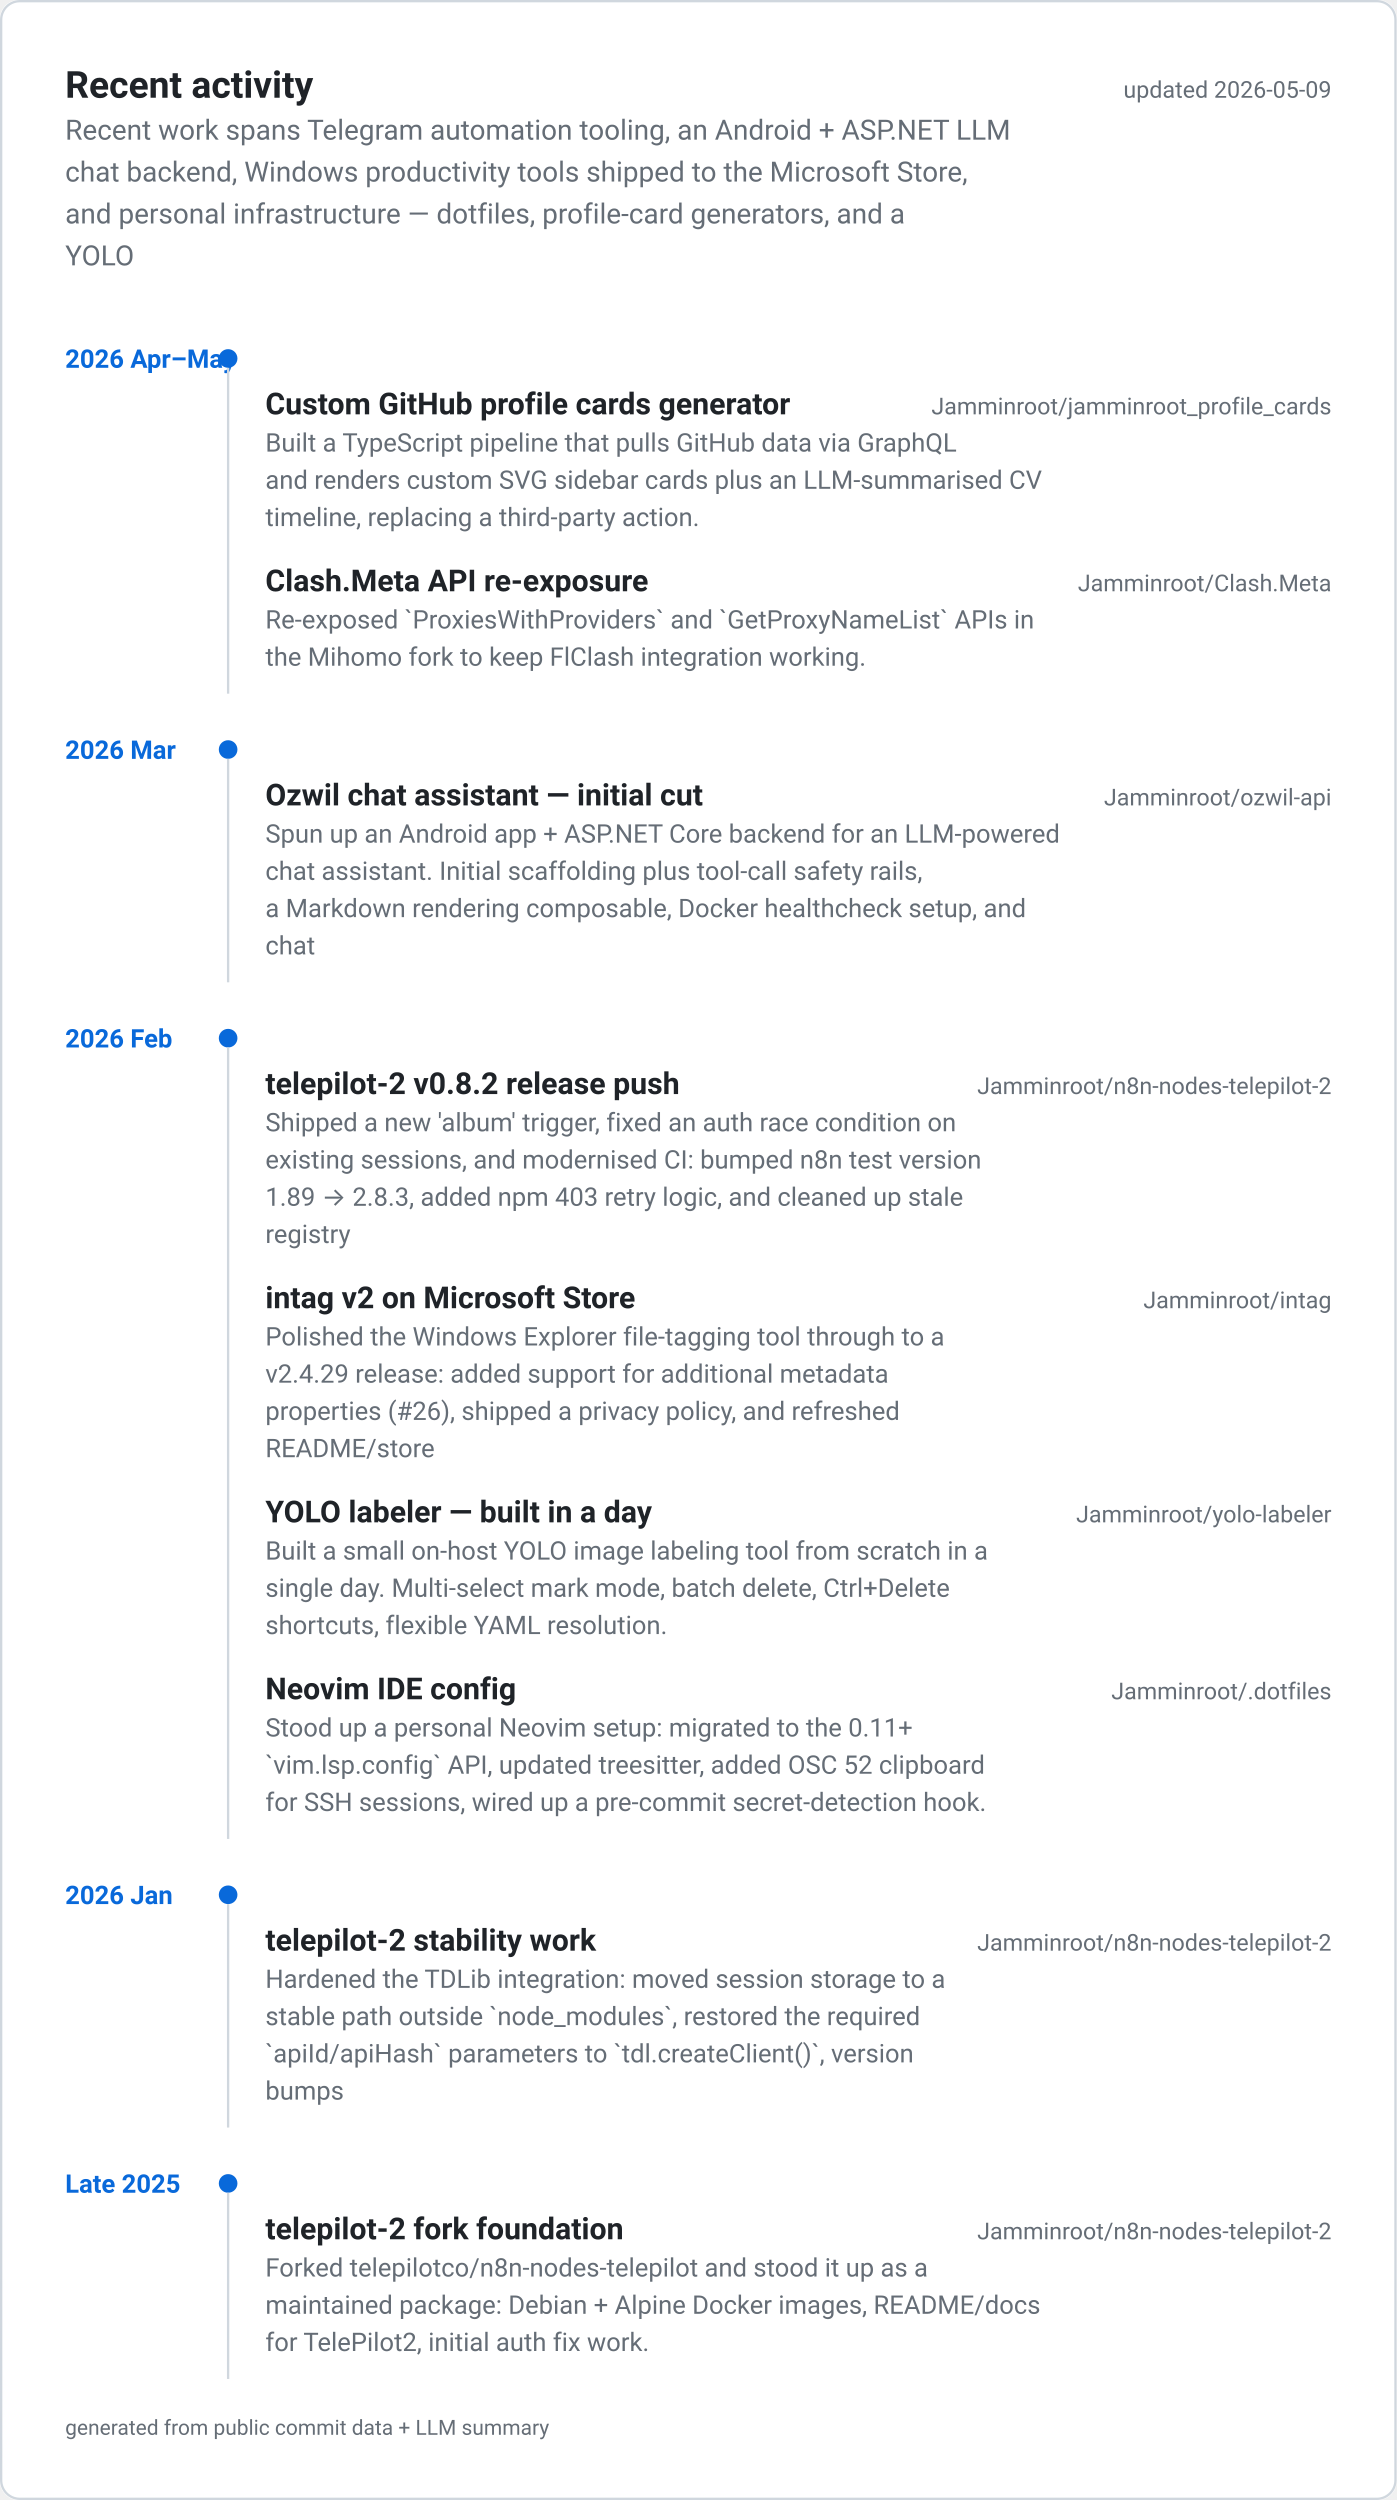
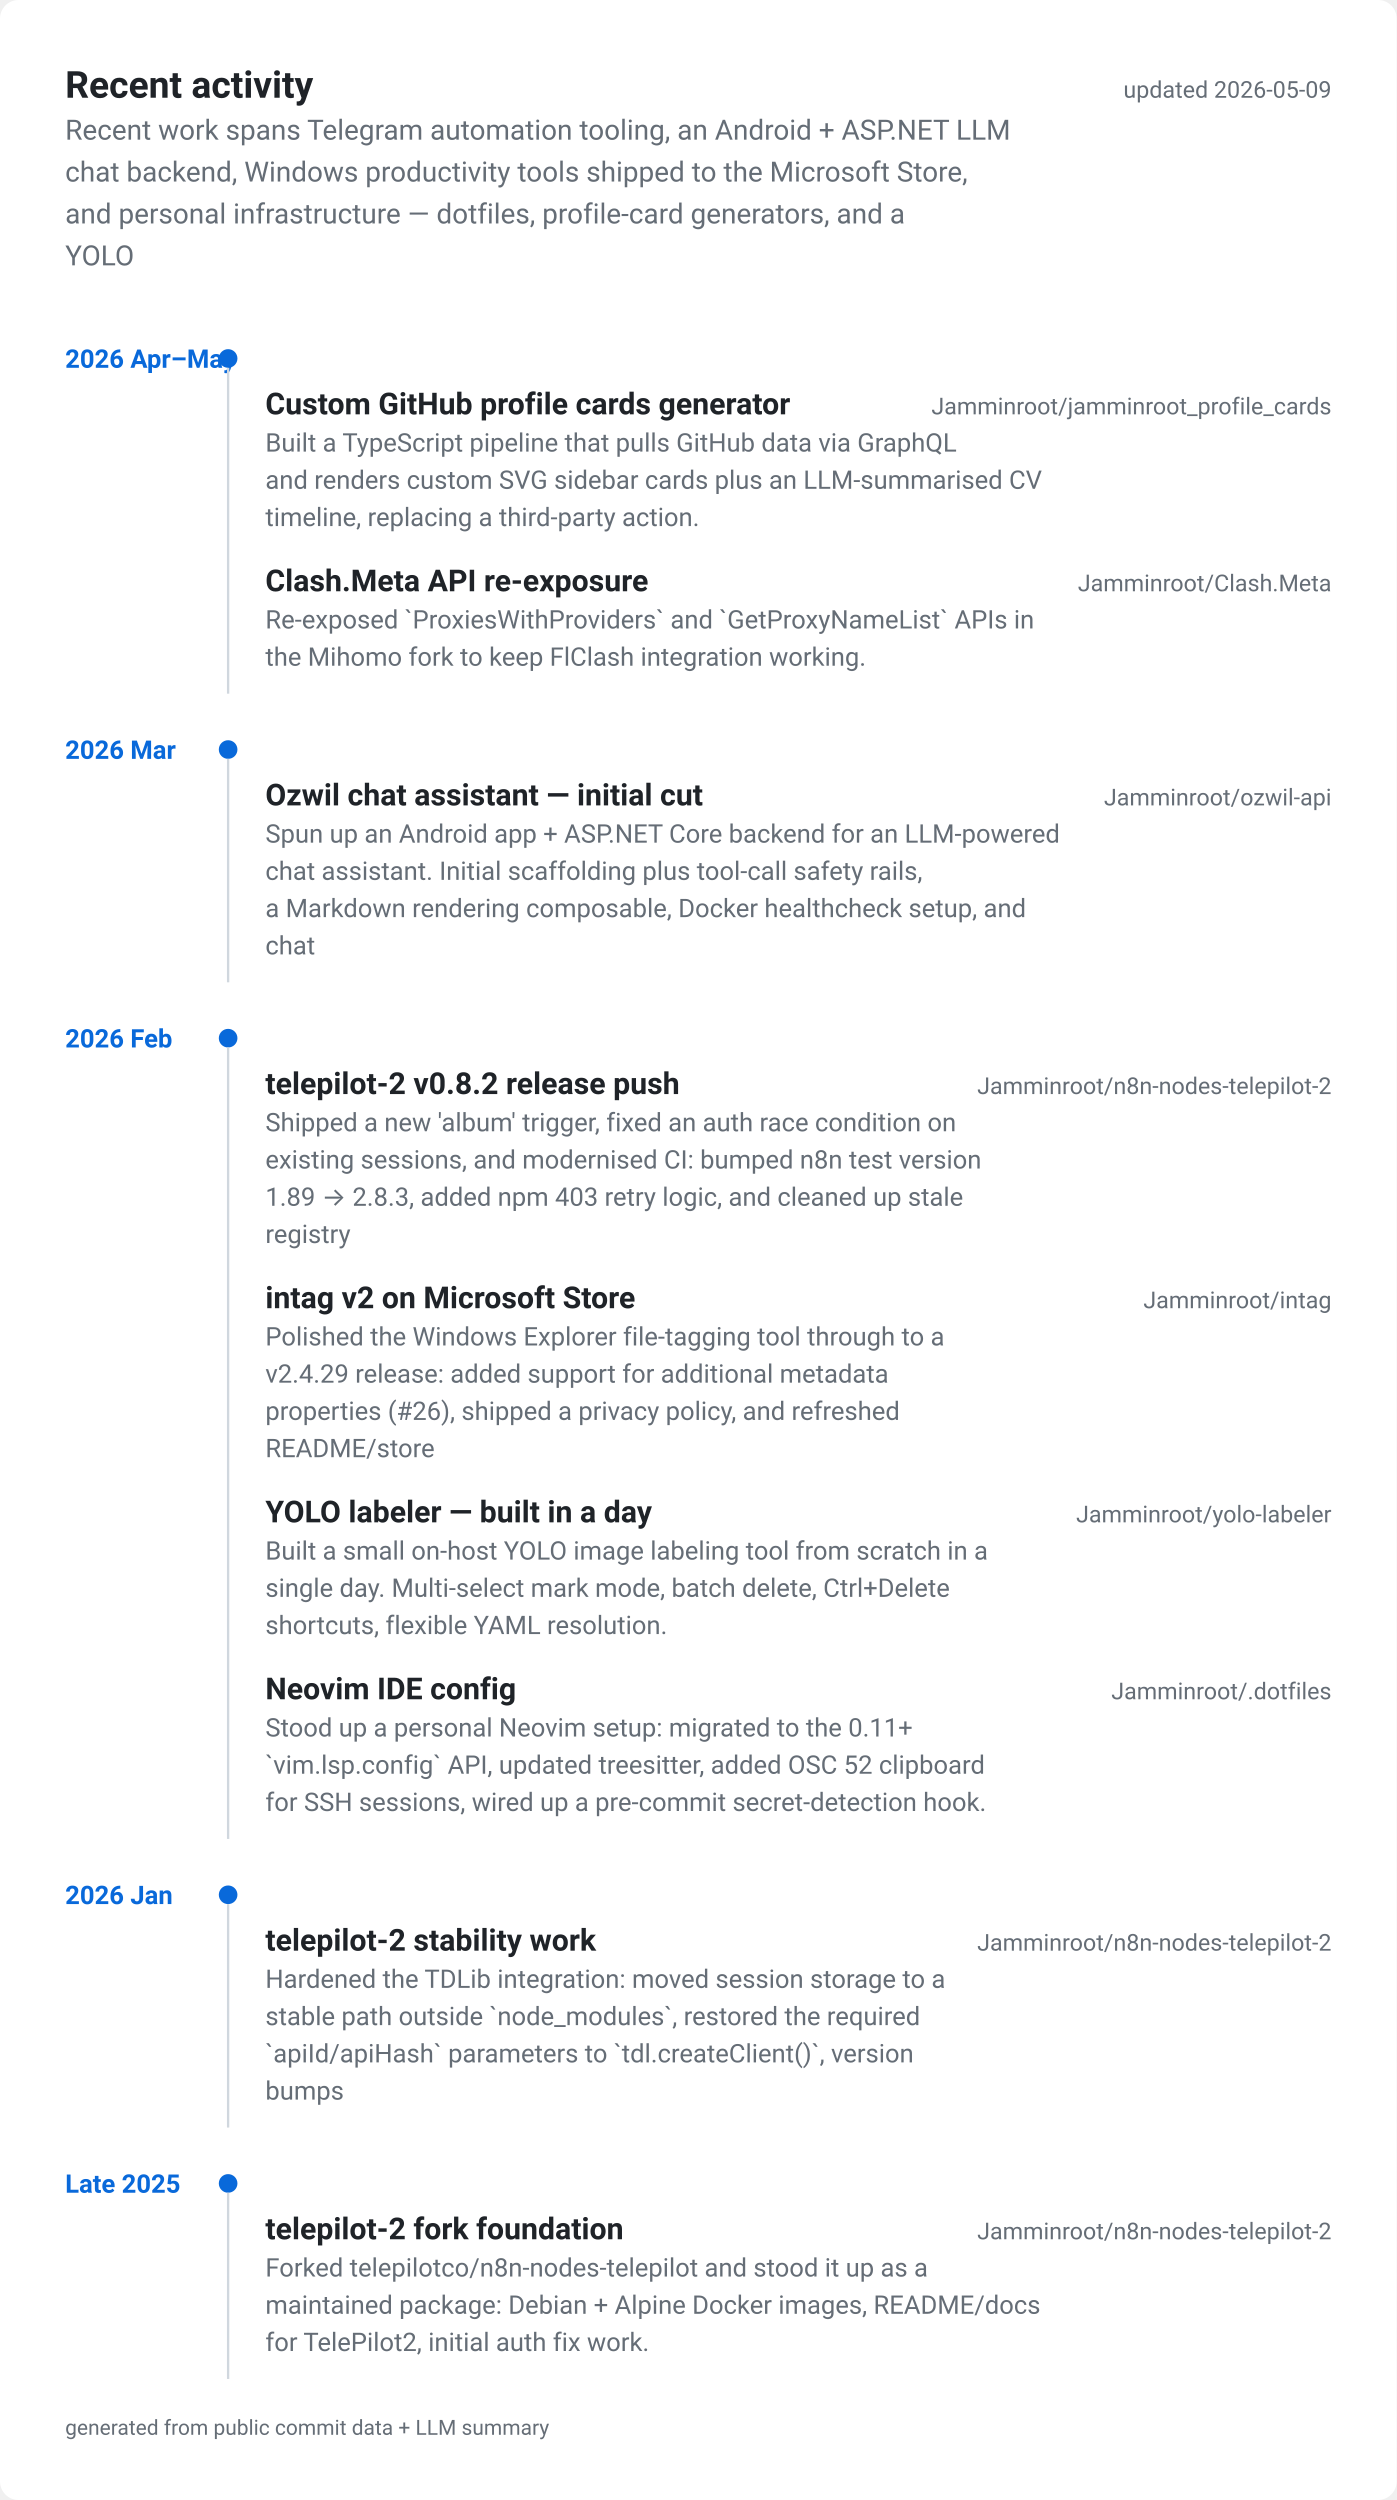
<svg xmlns="http://www.w3.org/2000/svg" viewBox="0 0 600 1074" width="600" height="1074" role="img" aria-label="Recent activity timeline">
  <style>
  text { font-family: -apple-system, BlinkMacSystemFont, "Segoe UI", Roboto, "Helvetica Neue", sans-serif; }
  .bg { fill: #ffffff; }
  .panel { fill: #f6f8fa; }
  .border { stroke: #d0d7de; }
  .fg { fill: #1f2328; }
  .muted { fill: #656d76; }
  .accent { fill: #0969da; }
  .accent2 { fill: #1f883d; }
  .accent-stroke { stroke: #0969da; }
  @media (prefers-color-scheme: dark) {
    .bg { fill: #0d1117; }
    .panel { fill: #161b22; }
    .border { stroke: #30363d; }
    .fg { fill: #e6edf3; }
    .muted { fill: #7d8590; }
    .accent { fill: #58a6ff; }
    .accent2 { fill: #3fb950; }
    .accent-stroke { stroke: #58a6ff; }
  }
</style>
  <rect class="bg" x="0" y="0" width="600" height="1074" rx="8" ry="8" />
-   <rect class="border" x="0.5" y="0.5" width="599" height="1073" rx="8" ry="8" fill="none" />
  <text class="fg" x="28" y="42" font-size="16" font-weight="700">Recent activity</text>
  <text class="muted" x="572" y="42" font-size="10" text-anchor="end">updated 2026-05-09</text>
  <text class="muted" x="28" y="60" font-size="12">Recent work spans Telegram automation tooling, an Android + ASP.NET LLM</text>
  <text class="muted" x="28" y="78" font-size="12">chat backend, Windows productivity tools shipped to the Microsoft Store,</text>
  <text class="muted" x="28" y="96" font-size="12">and personal infrastructure — dotfiles, profile-card generators, and a</text>
  <text class="muted" x="28" y="114" font-size="12">YOLO</text>
  <text class="accent" x="28" y="158" font-size="11" font-weight="600">2026 Apr–May</text>
  <circle class="accent" cx="98" cy="154" r="4" />
  <text class="fg" x="114" y="178" font-size="13" font-weight="600">Custom GitHub profile cards generator</text>
  <text class="muted" x="572" y="178" font-size="10" text-anchor="end">Jamminroot/jamminroot_profile_cards</text>
  <text class="muted" x="114" y="194" font-size="11">Built a TypeScript pipeline that pulls GitHub data via GraphQL</text>
  <text class="muted" x="114" y="210" font-size="11">and renders custom SVG sidebar cards plus an LLM-summarised CV</text>
  <text class="muted" x="114" y="226" font-size="11">timeline, replacing a third-party action.</text>
  <text class="fg" x="114" y="254" font-size="13" font-weight="600">Clash.Meta API re-exposure</text>
  <text class="muted" x="572" y="254" font-size="10" text-anchor="end">Jamminroot/Clash.Meta</text>
  <text class="muted" x="114" y="270" font-size="11">Re-exposed `ProxiesWithProviders` and `GetProxyNameList` APIs in</text>
  <text class="muted" x="114" y="286" font-size="11">the Mihomo fork to keep FlClash integration working.</text>
  <line class="border" x1="98" y1="158" x2="98" y2="298" stroke-width="1" />
  <text class="accent" x="28" y="326" font-size="11" font-weight="600">2026 Mar</text>
  <circle class="accent" cx="98" cy="322" r="4" />
  <text class="fg" x="114" y="346" font-size="13" font-weight="600">Ozwil chat assistant — initial cut</text>
  <text class="muted" x="572" y="346" font-size="10" text-anchor="end">Jamminroot/ozwil-api</text>
  <text class="muted" x="114" y="362" font-size="11">Spun up an Android app + ASP.NET Core backend for an LLM-powered</text>
  <text class="muted" x="114" y="378" font-size="11">chat assistant. Initial scaffolding plus tool-call safety rails,</text>
  <text class="muted" x="114" y="394" font-size="11">a Markdown rendering composable, Docker healthcheck setup, and</text>
  <text class="muted" x="114" y="410" font-size="11">chat</text>
  <line class="border" x1="98" y1="326" x2="98" y2="422" stroke-width="1" />
  <text class="accent" x="28" y="450" font-size="11" font-weight="600">2026 Feb</text>
  <circle class="accent" cx="98" cy="446" r="4" />
  <text class="fg" x="114" y="470" font-size="13" font-weight="600">telepilot-2 v0.8.2 release push</text>
  <text class="muted" x="572" y="470" font-size="10" text-anchor="end">Jamminroot/n8n-nodes-telepilot-2</text>
  <text class="muted" x="114" y="486" font-size="11">Shipped a new 'album' trigger, fixed an auth race condition on</text>
  <text class="muted" x="114" y="502" font-size="11">existing sessions, and modernised CI: bumped n8n test version</text>
  <text class="muted" x="114" y="518" font-size="11">1.89 → 2.8.3, added npm 403 retry logic, and cleaned up stale</text>
  <text class="muted" x="114" y="534" font-size="11">registry</text>
  <text class="fg" x="114" y="562" font-size="13" font-weight="600">intag v2 on Microsoft Store</text>
  <text class="muted" x="572" y="562" font-size="10" text-anchor="end">Jamminroot/intag</text>
  <text class="muted" x="114" y="578" font-size="11">Polished the Windows Explorer file-tagging tool through to a</text>
  <text class="muted" x="114" y="594" font-size="11">v2.4.29 release: added support for additional metadata</text>
  <text class="muted" x="114" y="610" font-size="11">properties (#26), shipped a privacy policy, and refreshed</text>
  <text class="muted" x="114" y="626" font-size="11">README/store</text>
  <text class="fg" x="114" y="654" font-size="13" font-weight="600">YOLO labeler — built in a day</text>
  <text class="muted" x="572" y="654" font-size="10" text-anchor="end">Jamminroot/yolo-labeler</text>
  <text class="muted" x="114" y="670" font-size="11">Built a small on-host YOLO image labeling tool from scratch in a</text>
  <text class="muted" x="114" y="686" font-size="11">single day. Multi-select mark mode, batch delete, Ctrl+Delete</text>
  <text class="muted" x="114" y="702" font-size="11">shortcuts, flexible YAML resolution.</text>
  <text class="fg" x="114" y="730" font-size="13" font-weight="600">Neovim IDE config</text>
  <text class="muted" x="572" y="730" font-size="10" text-anchor="end">Jamminroot/.dotfiles</text>
  <text class="muted" x="114" y="746" font-size="11">Stood up a personal Neovim setup: migrated to the 0.11+</text>
  <text class="muted" x="114" y="762" font-size="11">`vim.lsp.config` API, updated treesitter, added OSC 52 clipboard</text>
  <text class="muted" x="114" y="778" font-size="11">for SSH sessions, wired up a pre-commit secret-detection hook.</text>
  <line class="border" x1="98" y1="450" x2="98" y2="790" stroke-width="1" />
  <text class="accent" x="28" y="818" font-size="11" font-weight="600">2026 Jan</text>
  <circle class="accent" cx="98" cy="814" r="4" />
  <text class="fg" x="114" y="838" font-size="13" font-weight="600">telepilot-2 stability work</text>
  <text class="muted" x="572" y="838" font-size="10" text-anchor="end">Jamminroot/n8n-nodes-telepilot-2</text>
  <text class="muted" x="114" y="854" font-size="11">Hardened the TDLib integration: moved session storage to a</text>
  <text class="muted" x="114" y="870" font-size="11">stable path outside `node_modules`, restored the required</text>
  <text class="muted" x="114" y="886" font-size="11">`apiId/apiHash` parameters to `tdl.createClient()`, version</text>
  <text class="muted" x="114" y="902" font-size="11">bumps</text>
  <line class="border" x1="98" y1="818" x2="98" y2="914" stroke-width="1" />
  <text class="accent" x="28" y="942" font-size="11" font-weight="600">Late 2025</text>
  <circle class="accent" cx="98" cy="938" r="4" />
  <text class="fg" x="114" y="962" font-size="13" font-weight="600">telepilot-2 fork foundation</text>
  <text class="muted" x="572" y="962" font-size="10" text-anchor="end">Jamminroot/n8n-nodes-telepilot-2</text>
  <text class="muted" x="114" y="978" font-size="11">Forked telepilotco/n8n-nodes-telepilot and stood it up as a</text>
  <text class="muted" x="114" y="994" font-size="11">maintained package: Debian + Alpine Docker images, README/docs</text>
  <text class="muted" x="114" y="1010" font-size="11">for TelePilot2, initial auth fix work.</text>
  <line class="border" x1="98" y1="942" x2="98" y2="1022" stroke-width="1" />
  <text class="muted" x="28" y="1046" font-size="9">generated from public commit data + LLM summary</text>
</svg>
